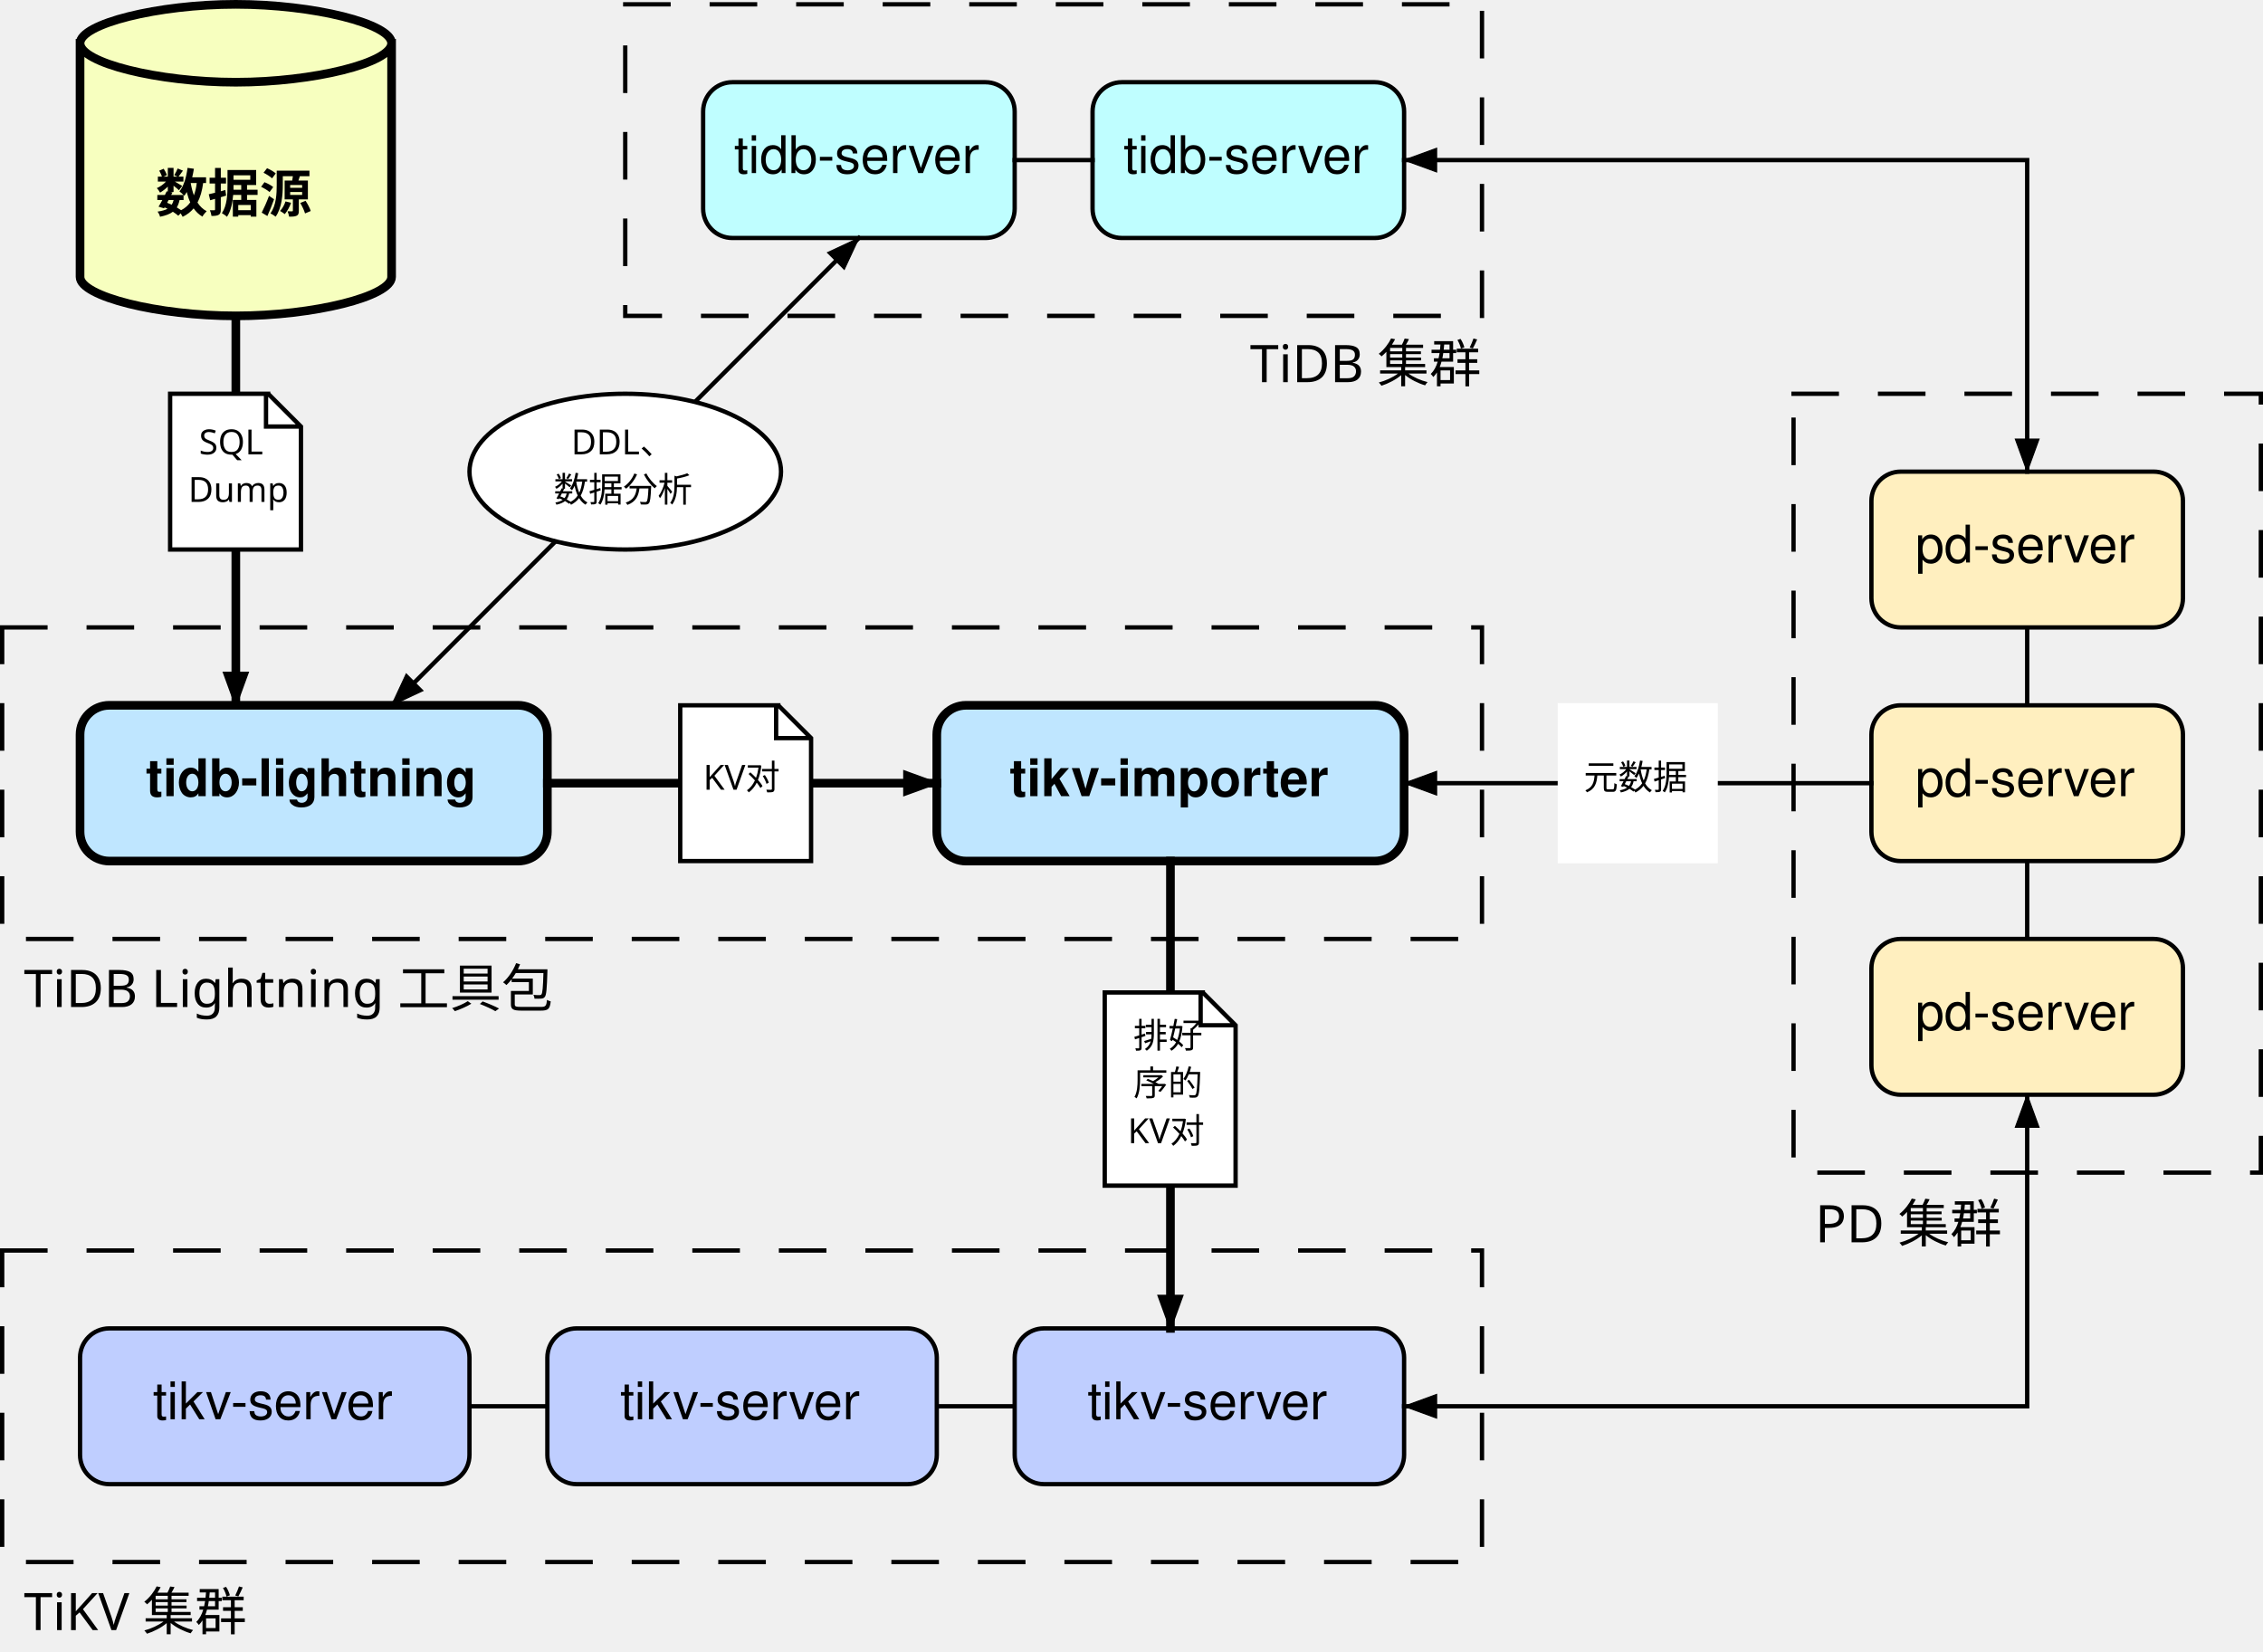
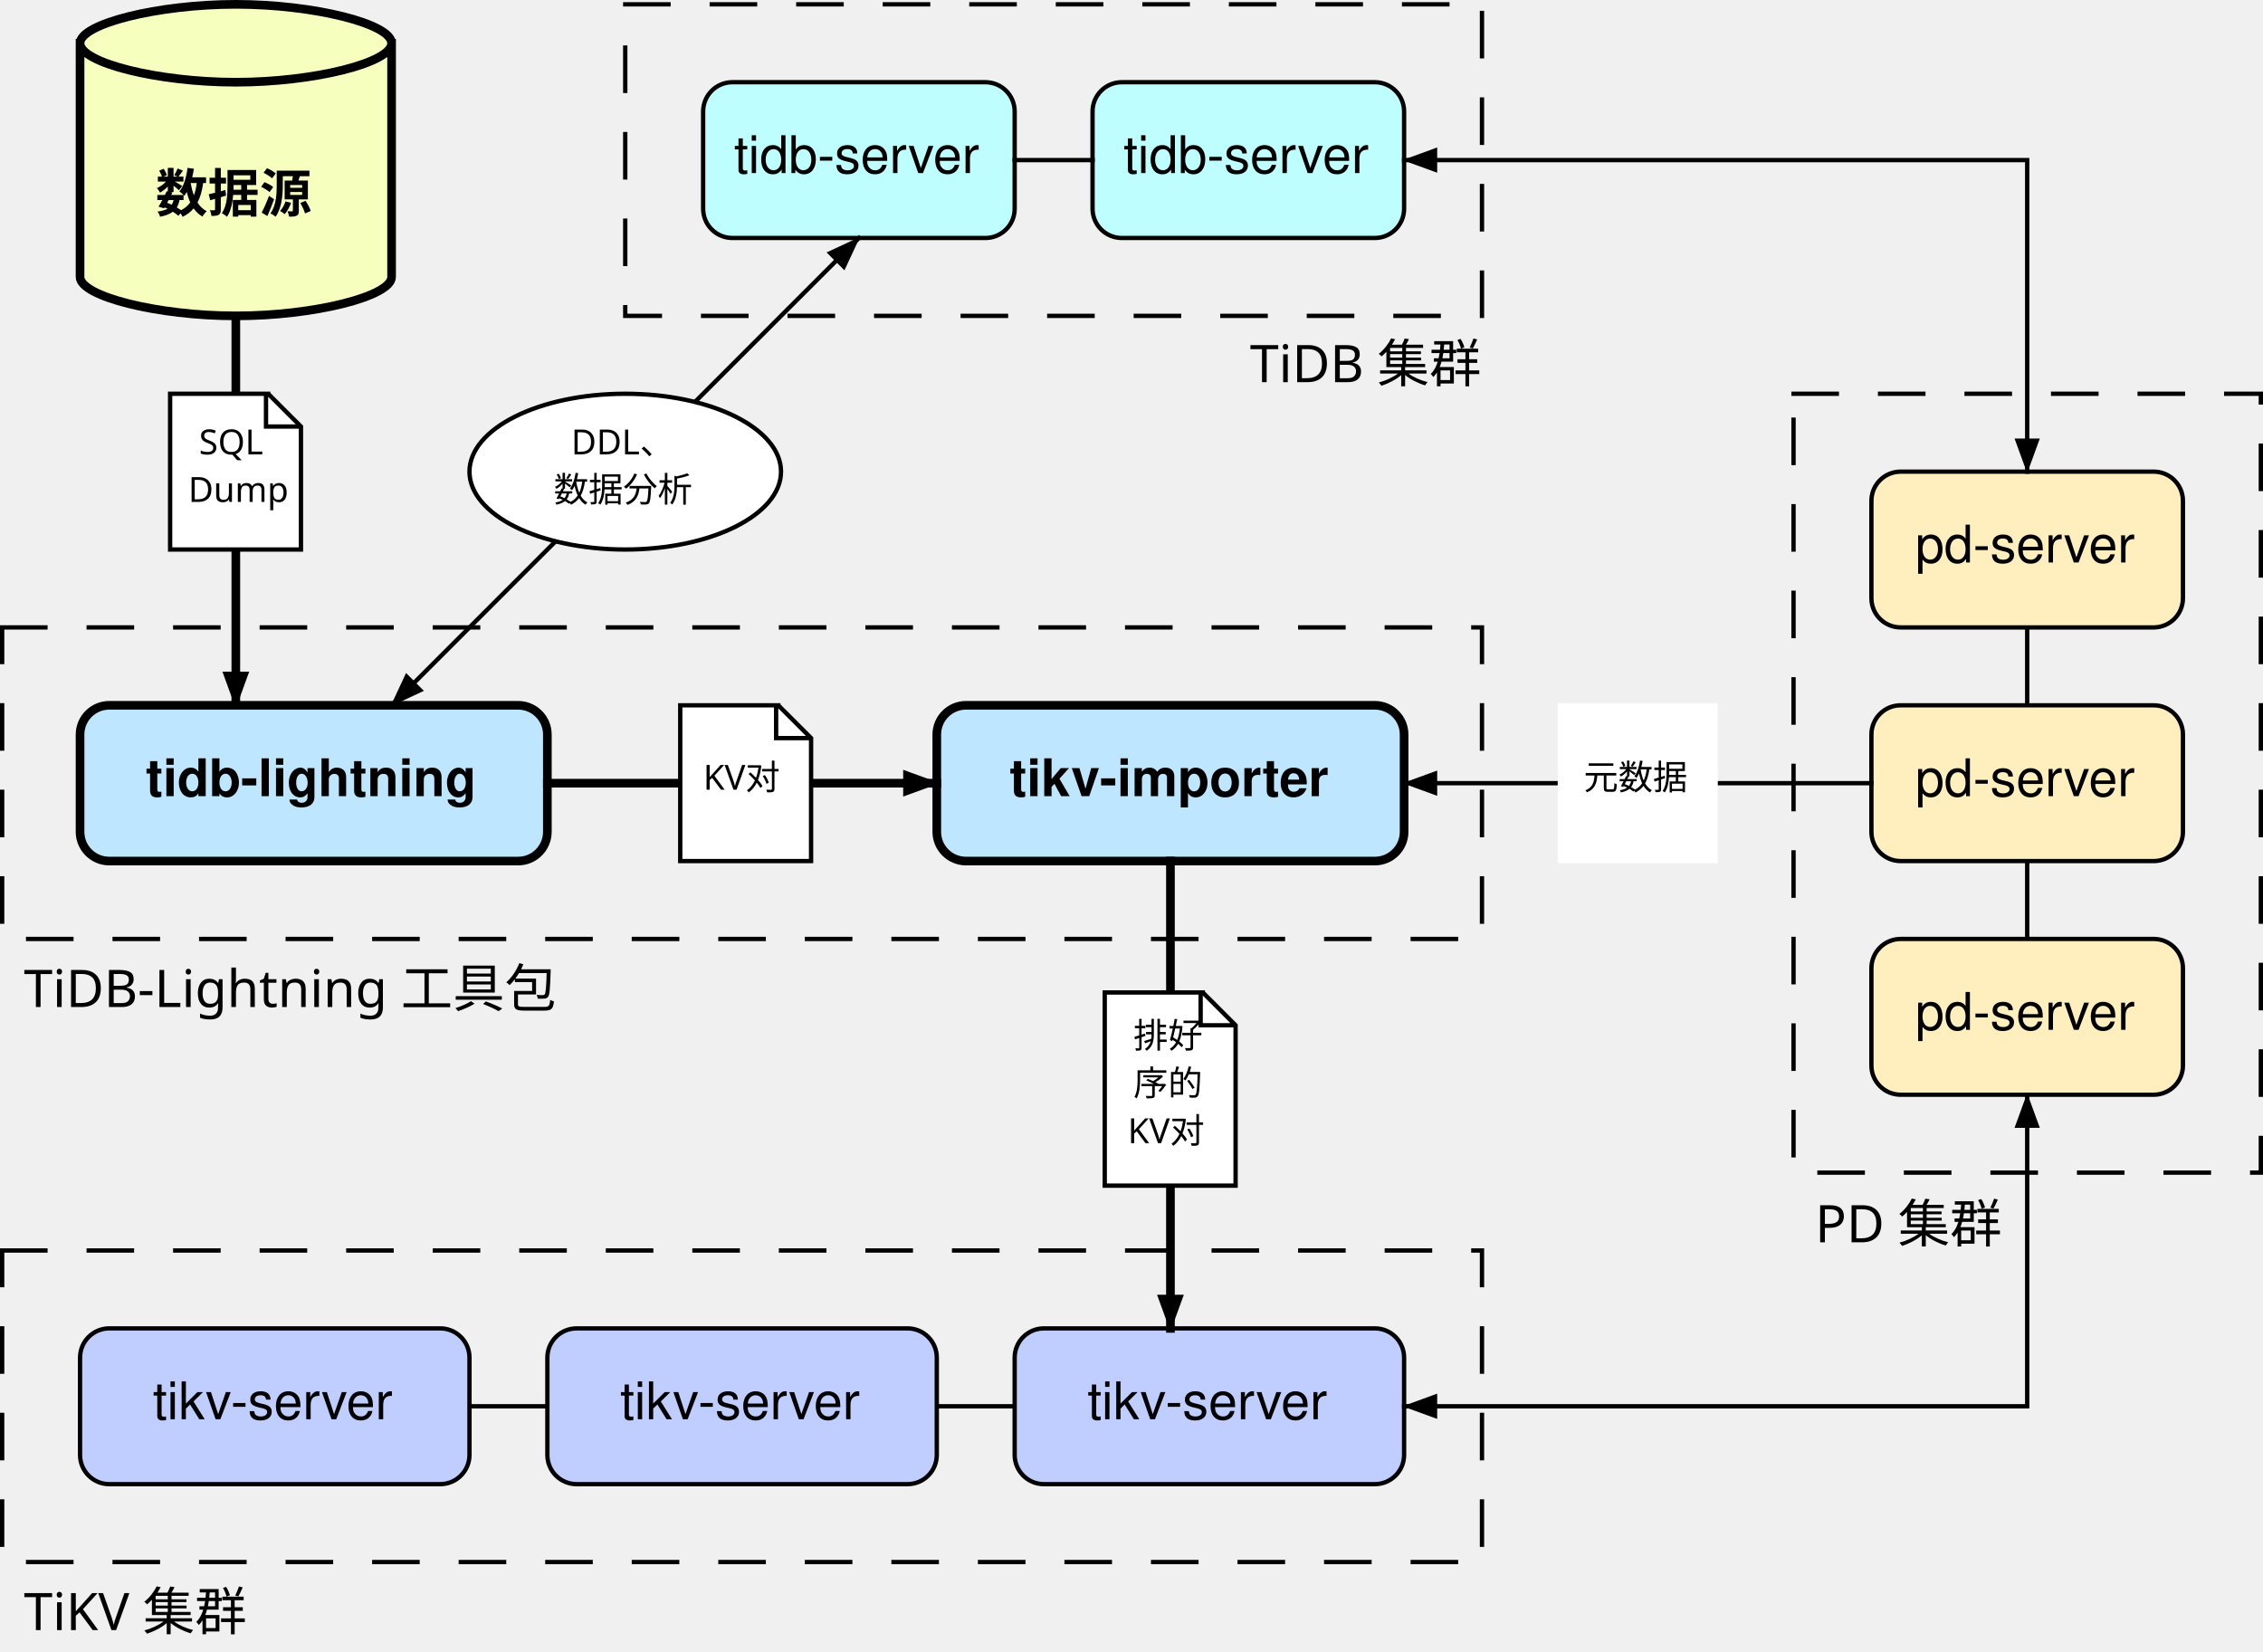
<svg xmlns="http://www.w3.org/2000/svg" version="1.2" width="523" height="381.731" viewBox="0, 0, 523, 381.731">
  <defs>
    <marker orient="auto" refX="0.0" refY="0.0" id="86B51C2E_end_arrow" style="overflow:visible" markerUnits="userSpaceOnUse">
      <path style="fill:#000000;stroke:#000000;fill-rule:nonzero;stroke-linecap:square;stroke-linejoin:miter;stroke-width:0.5;stroke-miterlimit:10" d="M0,0 L-7.518,2.736 L-7.518,-2.736 z" />
    </marker>
    <marker orient="auto" refX="0.0" refY="0.0" id="DDEB095E_start_arrow" style="overflow:visible" markerUnits="userSpaceOnUse">
      <path style="fill:#000000;stroke:#000000;fill-rule:nonzero;stroke-linecap:square;stroke-linejoin:miter;stroke-width:0.25;stroke-miterlimit:10" d="M0,0 L7.518,-2.736 L7.518,2.736 z" />
    </marker>
    <marker orient="auto" refX="0.0" refY="0.0" id="DDEB095E_end_arrow" style="overflow:visible" markerUnits="userSpaceOnUse">
      <path style="fill:#000000;stroke:#000000;fill-rule:nonzero;stroke-linecap:square;stroke-linejoin:miter;stroke-width:0.25;stroke-miterlimit:10" d="M0,0 L-7.518,2.736 L-7.518,-2.736 z" />
    </marker>
  </defs>
  <g style="fill:#000000;stroke:#000000;fill-rule:nonzero;stroke-linecap:square;stroke-linejoin:miter;stroke-width:1;stroke-miterlimit:10">
    <line style="fill:none" x1="108.5" y1="325" x2="234.5" y2="325" />
    <line style="fill:none" x1="468.5" y1="145" x2="468.5" y2="217" />
    <line style="fill:none;stroke-width:2;marker-end:url(#86B51C2E_end_arrow)" x1="54.5" y1="73" x2="54.5" y2="163" />
    <path style="fill:#F7FFBF;stroke-width:2" id="Up Drum" d="M18.5,10 C18.5,14.5 36.5,19 54.5,19 C72.5,19 90.5,14.5 90.5,10 C90.5,5.5 72.5,1 54.5,1 C36.5,1 18.5,5.5 18.5,10 C18.5,28 18.5,46 18.5,64 C18.5,68.5 36.5,73 54.5,73 C72.5,73 90.5,68.5 90.5,64 C90.5,46 90.5,28 90.5,10" />
    <g>
      <text style="stroke:none" x="54" y="36" font-family="PingFang SC" font-size="12" font-weight="bold" font-style="normal"> </text>
      <text style="stroke:none" x="36" y="49" font-family="PingFang SC" font-size="12" font-weight="bold" font-style="normal">数据源</text>
    </g>
    <rect style="fill:#BFE6FF;stroke-linecap:butt;stroke-width:2" x="18.5" y="163" width="108" height="36" rx="6.762" ry="6.762" />
    <text style="stroke:none" x="33.683" y="184" font-family="Helvetica" font-size="12" font-weight="bold" font-style="normal">tidb-lightning</text>
    <rect style="fill:#BFE6FF;stroke-linecap:butt;stroke-width:2" x="216.5" y="163" width="108" height="36" rx="6.762" ry="6.762" />
    <text style="stroke:none" x="233.326" y="184" font-family="Helvetica" font-size="12" font-weight="bold" font-style="normal">tikv-importer</text>
    <rect style="fill:#BFCEFF;stroke-linecap:butt" x="18.5" y="307" width="90" height="36" rx="6.762" ry="6.762" />
    <text style="stroke:none" x="35.332" y="328" font-family="Helvetica" font-size="12" font-weight="normal" font-style="normal">tikv-server</text>
    <rect style="fill:#BFFEFF;stroke-linecap:butt" x="162.5" y="19" width="72" height="36" rx="6.762" ry="6.762" />
    <text style="stroke:none" x="169.658" y="40" font-family="Helvetica" font-size="12" font-weight="normal" font-style="normal">tidb-server</text>
    <rect style="fill:#BFFEFF;stroke-linecap:butt" x="252.5" y="19" width="72" height="36" rx="6.762" ry="6.762" />
    <text style="stroke:none" x="259.658" y="40" font-family="Helvetica" font-size="12" font-weight="normal" font-style="normal">tidb-server</text>
    <rect style="fill:#FFEFBF;stroke-linecap:butt" x="432.5" y="109" width="72" height="36" rx="6.762" ry="6.762" />
    <text style="stroke:none" x="442.658" y="130" font-family="Helvetica" font-size="12" font-weight="normal" font-style="normal">pd-server</text>
    <rect style="fill:#FFEFBF;stroke-linecap:butt" x="432.5" y="163" width="72" height="36" rx="6.762" ry="6.762" />
    <text style="stroke:none" x="442.658" y="184" font-family="Helvetica" font-size="12" font-weight="normal" font-style="normal">pd-server</text>
    <rect style="fill:#FFEFBF;stroke-linecap:butt" x="432.5" y="217" width="72" height="36" rx="6.762" ry="6.762" />
    <text style="stroke:none" x="442.658" y="238" font-family="Helvetica" font-size="12" font-weight="normal" font-style="normal">pd-server</text>
    <rect style="fill:#BFCEFF;stroke-linecap:butt" x="126.5" y="307" width="90" height="36" rx="6.762" ry="6.762" />
    <text style="stroke:none" x="143.332" y="328" font-family="Helvetica" font-size="12" font-weight="normal" font-style="normal">tikv-server</text>
    <rect style="fill:#BFCEFF;stroke-linecap:butt" x="234.5" y="307" width="90" height="36" rx="6.762" ry="6.762" />
    <text style="stroke:none" x="251.332" y="328" font-family="Helvetica" font-size="12" font-weight="normal" font-style="normal">tikv-server</text>
    <rect style="fill:none;stroke-dasharray:10,10" x="0.5" y="145" width="342" height="72" />
    <rect style="fill:none;stroke-dasharray:10,10" x="0.5" y="289" width="342" height="72" />
    <line style="fill:none;stroke-width:2;marker-end:url(#86B51C2E_end_arrow)" x1="126.5" y1="181" x2="216.5" y2="181" />
    <path style="fill:#FFFFFF" id="Paper" d="M179.87,163 L157.208,163 L157.208,199 L187.448,199 L187.448,170.578 L179.87,163 L178.87,163 L179.37,163 L179.37,170.578 L186.948,170.578" />
    <text style="stroke:none" x="162.512" y="182.5" font-family="PingFang SC" font-size="8" font-weight="normal" font-style="normal">KV对</text>
    <path style="fill:#FFFFFF" id="Paper" d="M61.978,91 L39.316,91 L39.316,127 L69.556,127 L69.556,98.578 L61.978,91 L60.978,91 L61.478,91 L61.478,98.578 L69.056,98.578" />
    <g>
      <text style="stroke:none" x="45.988" y="105" font-family="PingFang SC" font-size="8" font-weight="normal" font-style="normal">SQL</text>
      <text style="stroke:none" x="43.5" y="116" font-family="PingFang SC" font-size="8" font-weight="normal" font-style="normal">Dump</text>
    </g>
-     <text style="stroke:none" x="5.5" y="232.731" font-family="PingFang SC" font-size="12" font-weight="normal" font-style="normal">TiDB Lightning 工具包</text>
+     <text style="stroke:none" x="5.5" y="232.731" font-family="PingFang SC" font-size="12" font-weight="normal" font-style="normal">TiDB-Lightning 工具包</text>
    <text style="stroke:none" x="288.865" y="88.317" font-family="PingFang SC" font-size="12" font-weight="normal" font-style="normal">TiDB 集群</text>
    <text style="stroke:none" x="5.5" y="376.731" font-family="PingFang SC" font-size="12" font-weight="normal" font-style="normal">TiKV 集群</text>
    <text style="stroke:none" x="419.5" y="287.113" font-family="PingFang SC" font-size="12" font-weight="normal" font-style="normal">PD 集群</text>
    <line style="fill:none;stroke-width:2;marker-end:url(#86B51C2E_end_arrow)" x1="270.5" y1="199" x2="270.5" y2="307" />
    <path style="fill:#FFFFFF" id="Paper" d="M277.978,229.368 L255.316,229.368 L255.316,274.008 L285.556,274.008 L285.556,236.947 L277.978,229.368 L276.978,229.368 L277.478,229.368 L277.478,236.947 L285.056,236.947" />
    <g>
      <text kerning="0" style="stroke:none" x="261.936" y="242.188" font-family="PingFang SC" font-size="8" font-weight="normal" font-style="normal">排好</text>
      <text kerning="0" style="stroke:none" x="261.936" y="253.188" font-family="PingFang SC" font-size="8" font-weight="normal" font-style="normal">序的</text>
      <text kerning="0" style="stroke:none" x="260.62" y="264.188" font-family="PingFang SC" font-size="8" font-weight="normal" font-style="normal">KV对</text>
    </g>
    <rect style="fill:none;stroke-dasharray:10,10" x="144.5" y="1" width="198" height="72" />
    <rect style="fill:none;stroke-dasharray:10,10" x="414.5" y="91" width="108" height="180" />
    <line style="fill:none;marker-start:url(#DDEB095E_start_arrow);marker-end:url(#DDEB095E_end_arrow)" x1="90.5" y1="163" x2="198.5" y2="55" />
    <ellipse style="fill:#FFFFFF" cx="144.5" cy="109" rx="36" ry="18" />
    <g>
      <text style="stroke:none" x="132" y="105" font-family="PingFang SC" font-size="8" font-weight="normal" font-style="normal">DDL、 </text>
      <text style="stroke:none" x="128" y="116" font-family="PingFang SC" font-size="8" font-weight="normal" font-style="normal">数据分析</text>
    </g>
    <line style="fill:none" x1="234.5" y1="37" x2="252.5" y2="37" />
    <line style="fill:none;marker-start:url(#DDEB095E_start_arrow)" x1="324.5" y1="181" x2="432.5" y2="181" />
    <rect style="fill:#FFFFFF;stroke:#FFFFFF" x="360.5" y="163" width="36" height="36" />
    <text style="stroke:none" x="366" y="182.5" font-family="PingFang SC" font-size="8" font-weight="normal" font-style="normal">元数据</text>
    <polyline style="fill:none;marker-start:url(#DDEB095E_start_arrow);marker-end:url(#DDEB095E_end_arrow)" points="324.5,37 468.5,37 468.5,109" />
    <polyline style="fill:none;marker-start:url(#DDEB095E_start_arrow);marker-end:url(#DDEB095E_end_arrow)" points="324.5,325 468.5,325 468.5,253" />
  </g>
</svg>
